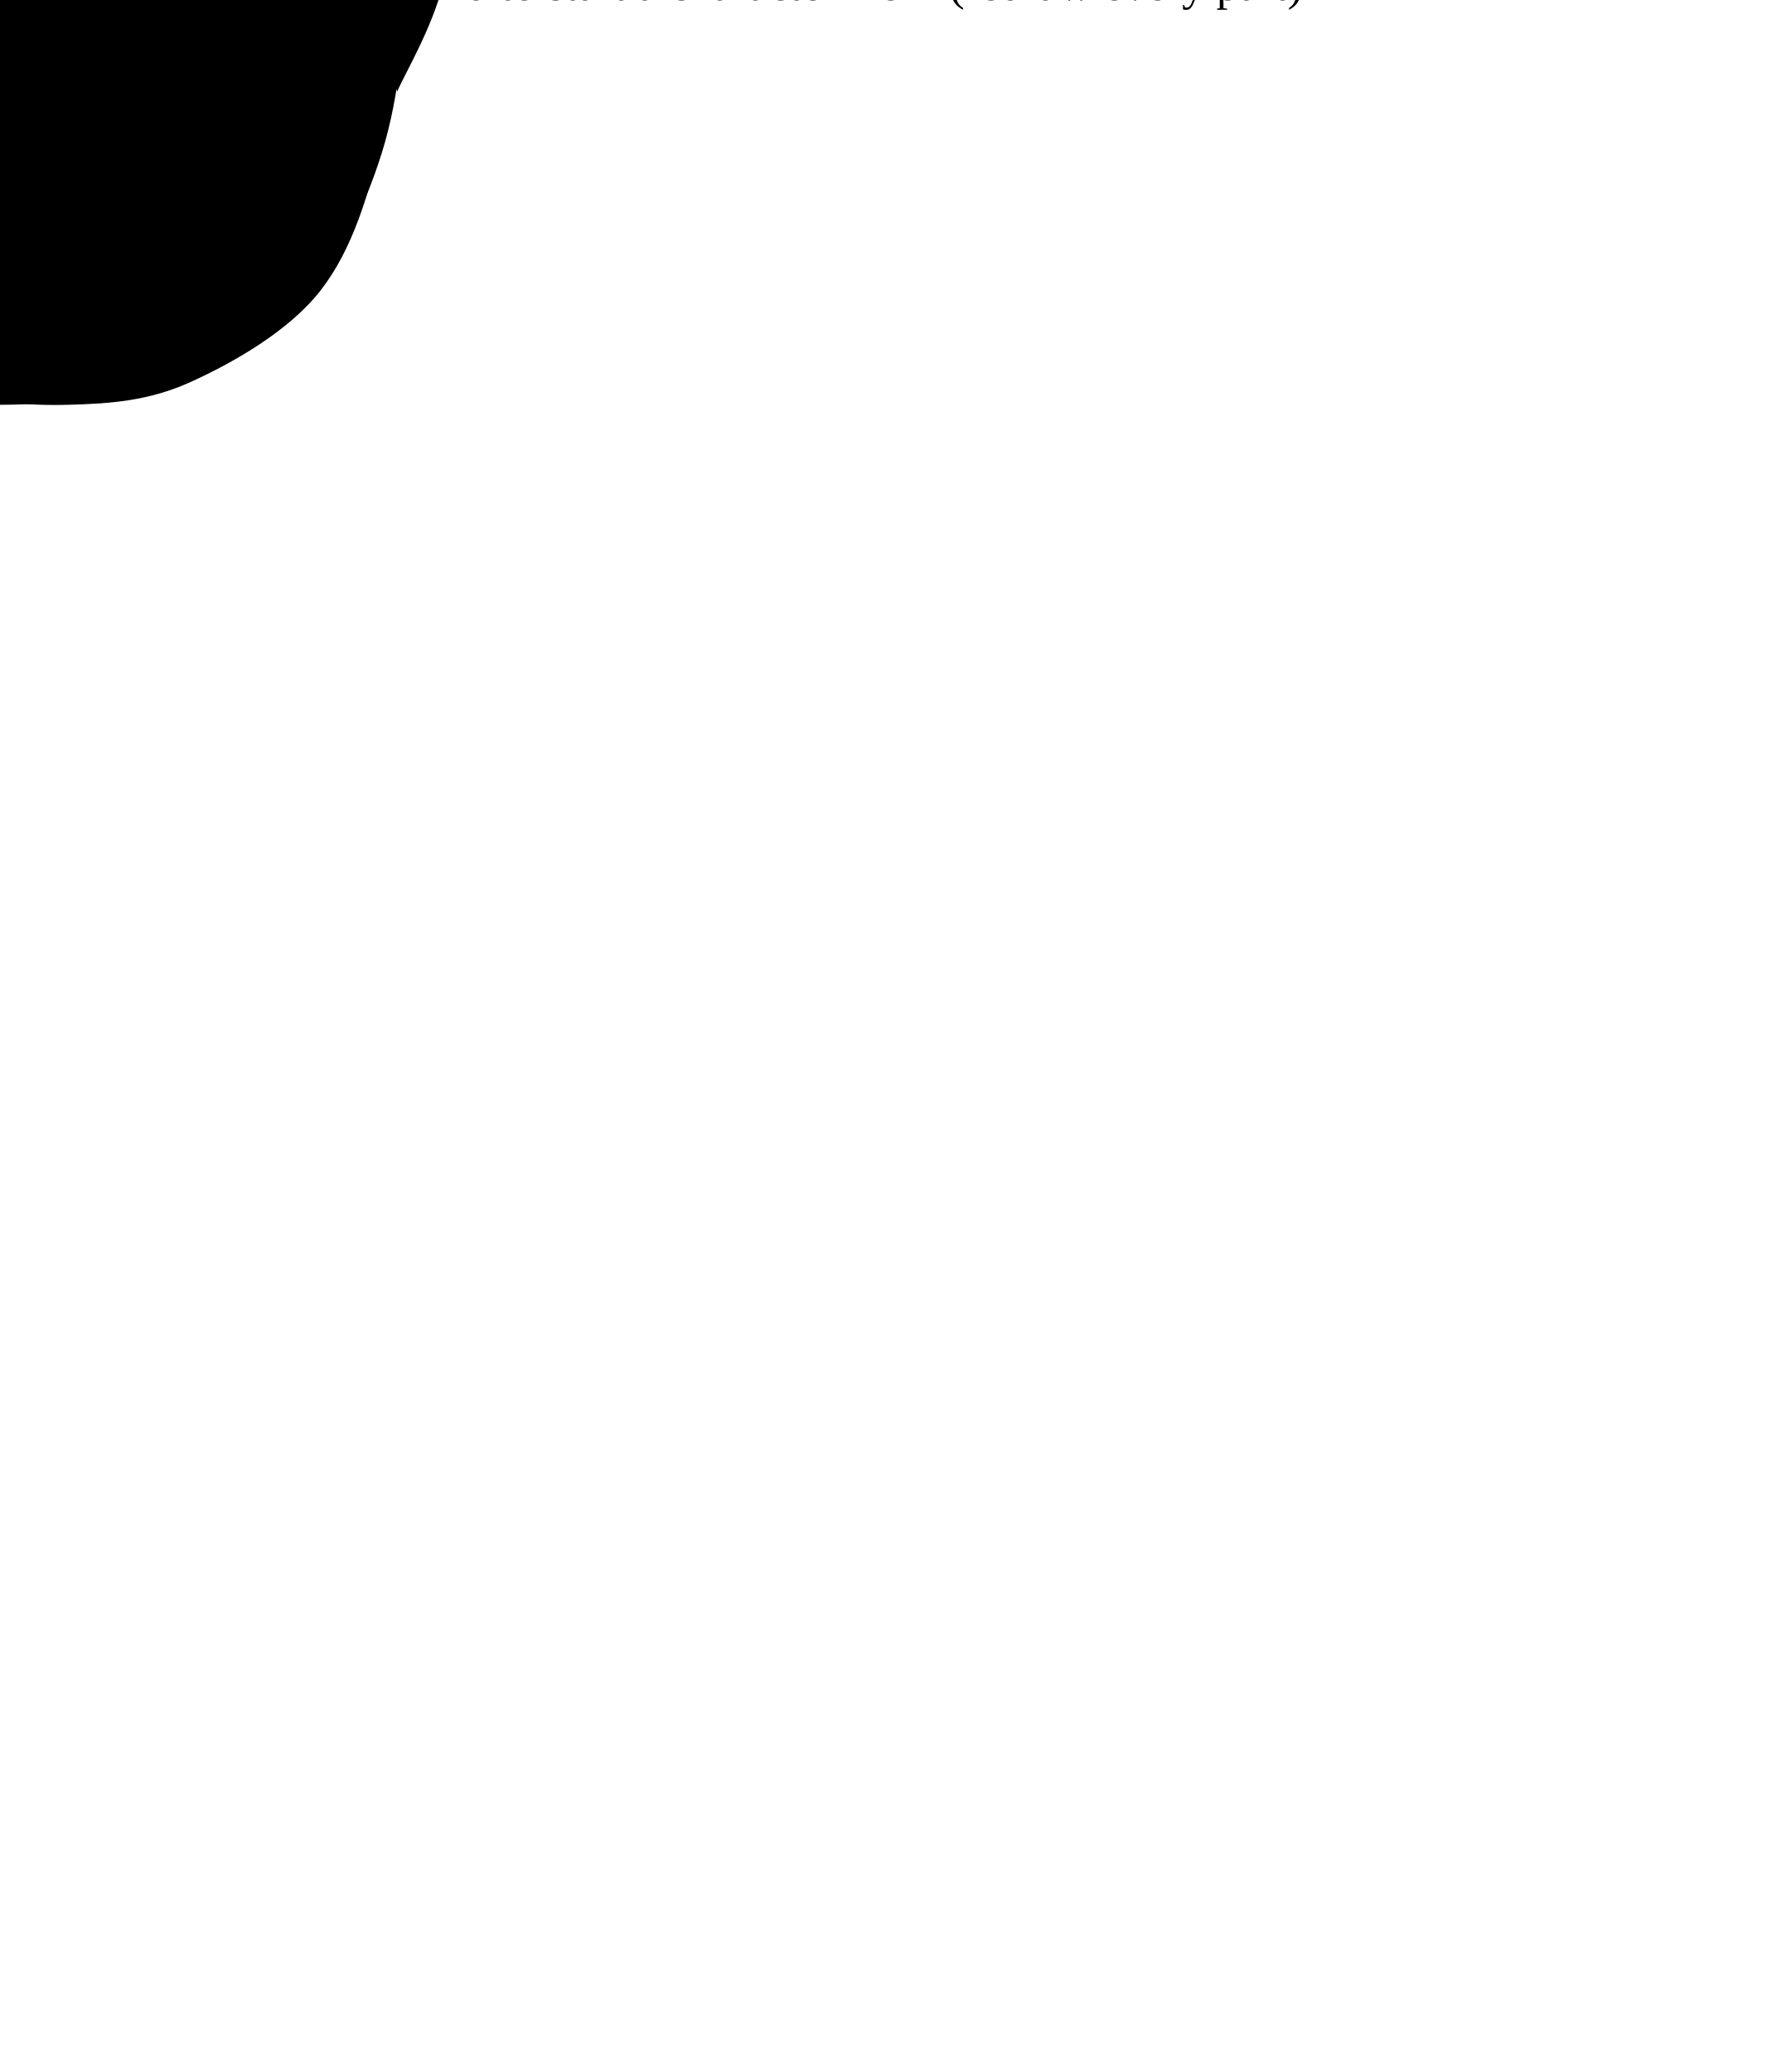
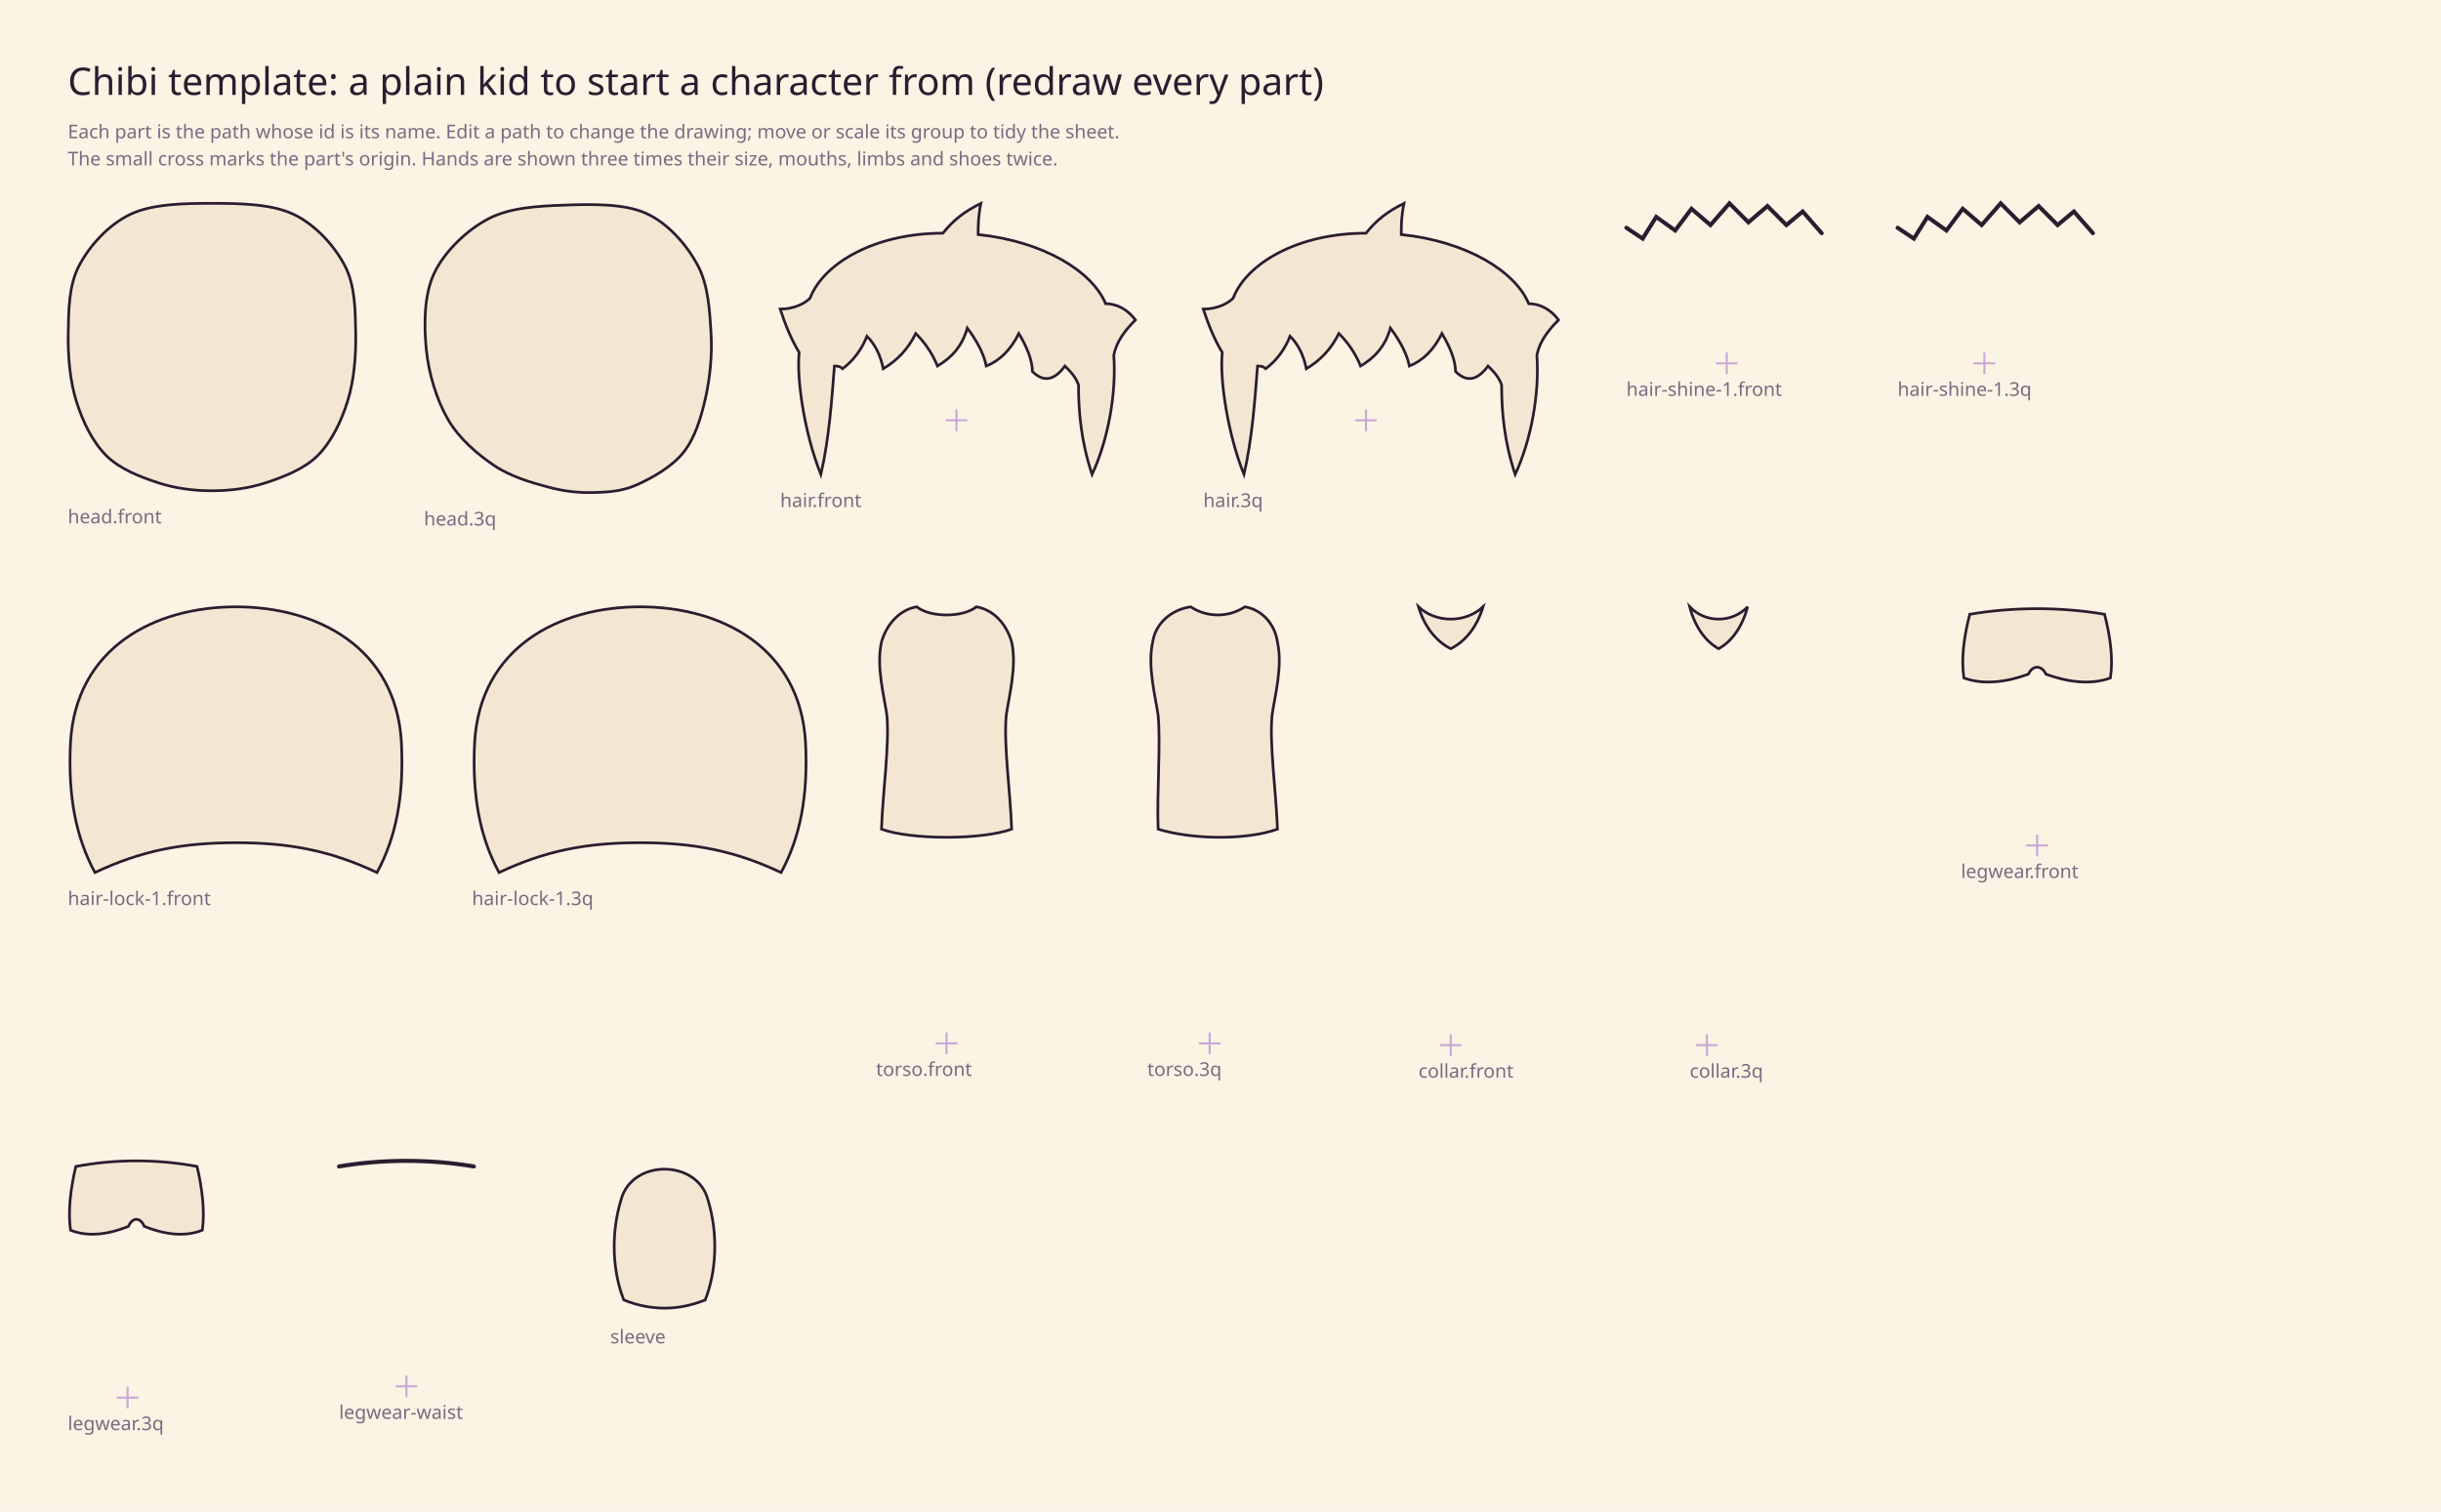
- <svg xmlns="http://www.w3.org/2000/svg">
-   <text>Chibi template: a plain kid to start a character from (redraw every part)</text>
-   <path id="head.front" d="M0 -106 C20 -106 43.7 -105.7 60 -98 C76.3 -90.3 90.3 -74.7 98 -60 C105.7 -45.3 105.7 -26.7 106 -10 C106.3 6.7 104.7 25 100 40 C95.3 55 88 70 78 80 C68 90 53 95.7 40 100 C27 104.3 13.3 106 0 106 C-13.3 106 -27 104.3 -40 100 C-53 95.7 -68 90 -78 80 C-88 70 -95.3 55 -100 40 C-104.7 25 -106.3 6.7 -106 -10 C-105.7 -26.7 -105.7 -45.3 -98 -60 C-90.3 -74.7 -76.3 -90.3 -60 -98 C-43.7 -105.7 -20 -106 0 -106 Z" />
-   <path id="head.3q" d="M-4 -106 C15.3 -106.7 39.7 -107.3 56 -100 C72.3 -92.7 86 -76.7 94 -62 C102 -47.3 103 -28.3 104 -12 C105 4.3 103.3 21.3 100 36 C96.7 50.7 92.3 65.3 84 76 C75.7 86.7 61 95 50 100 C39 105 29 105.7 18 106 C7 106.3 -3.7 105.3 -16 102 C-28.3 98.7 -43.7 94.3 -56 86 C-68.3 77.7 -81.7 66.3 -90 52 C-98.3 37.7 -104.3 18 -106 0 C-107.7 -18 -107.7 -40 -100 -56 C-92.3 -72 -76 -87.7 -60 -96 C-44 -104.3 -23.3 -105.3 -4 -106 Z" />
-   <path id="hair.front" d="M-96 26 C-98.3 21.7 -106.7 11 -110 0 C-113.3 -11 -116.3 -26 -116 -40 C-115.7 -54 -113.3 -71.4 -108 -84 C-102.7 -96.6 -94.7 -107.7 -84 -115.6 C-73.3 -123.5 -58 -127.6 -44 -131.2 C-30 -134.8 -14.7 -137.2 0 -137.2 C14.7 -137.2 30 -134.8 44 -131.2 C58 -127.6 73.3 -123.5 84 -115.6 C94.7 -107.7 102.7 -96.6 108 -84 C113.3 -71.4 115.7 -54 116 -40 C116.3 -26 113.3 -11 110 0 C106.7 11 98.3 21.7 96 26 C90 6 90 -6 90 -30 C90 -37.2 79 -42 68 -42 C58 -42 48 -54 48 -72 C48 -56.4 37.5 -46 27 -46 C16.5 -46 6 -58 6 -76 C6 -58 -5 -46 -16 -46 C-27 -46 -38 -56.4 -38 -72 C-38 -55.2 -50 -44 -62 -44 C-76 -44 -90 -38.4 -90 -30 C-90 -10 -92 -8 -92 2 C-92 14 -92 18 -96 26 Z" />
-   <path id="hair.3q" d="M-104 22 C-106.3 17.7 -115 7 -118 -4 C-121 -15 -123 -30 -122 -44 C-121 -58 -118 -75.7 -112 -88 C-106 -100.3 -97 -110.6 -86 -118 C-75 -125.4 -60.7 -129 -46 -132.4 C-31.3 -135.8 -14 -138.2 2 -138.4 C18 -138.6 35.3 -136.8 50 -133.6 C64.7 -130.4 79.3 -126.5 90 -119.2 C100.7 -111.9 108.7 -102.2 114 -90 C119.3 -77.8 121.7 -60.3 122 -46 C122.3 -31.7 119 -15.7 116 -4 C113 7.7 106 19.3 104 24 C98 4 100 -6 100 -30 C100 -37.2 91 -42 82 -42 C73 -42 64 -54 64 -72 C64 -56.4 55 -46 46 -46 C36 -46 26 -58 26 -76 C26 -58 16 -46 6 -46 C-5 -46 -16 -56.4 -16 -72 C-16 -55.2 -29 -44 -42 -44 C-71 -44 -100 -38.4 -100 -30 C-100 -10 -104 -10 -104 0 C-104 12 -100 14 -104 22 Z" />
-   <path id="hair-shine-1.front" d="M-72 -90 C-62 -104 -46 -114 -28 -118" />
-   <path id="hair-shine-1.3q" d="M-60 -90 C-50 -104 -34 -114 -16 -118" />
-   <path id="hair-shine-2.front" d="M20 -120 C38 -116 56 -108 68 -94" />
-   <path id="hair-shine-2.3q" d="M32 -122 C50 -118 68 -110 80 -96" />
-   <path id="torso.front" d="M-23.3 -434.9 C-9.3 -424 9.3 -424 23.3 -434.9 C39.6 -424 49 -391.6 51.3 -348.2 C53.7 -294 53.7 -250.6 51.3 -214.6 C23.3 -203.8 -23.3 -203.8 -51.3 -214.6 C-53.7 -250.6 -53.7 -294 -51.3 -348.2 C-49 -391.6 -39.6 -424 -23.3 -434.9 Z" />
-   <path id="torso.3q" d="M-14 -434.9 C-1.4 -424 15.4 -424 28 -434.9 C42.7 -424 51.1 -391.6 53.1 -348.2 C55.3 -294 55.3 -250.6 53.1 -214.6 C28 -203.8 -14 -203.8 -39.2 -214.6 C-41.3 -250.6 -41.3 -294 -39.2 -348.2 C-37 -391.6 -28.7 -424 -14 -434.9 Z" />
-   <path id="collar.front" d="M-25.7 -436.6 C-11.7 -420.4 11.7 -420.4 25.7 -436.6 C21 -416.9 11.7 -402.4 0 -395.1 C-11.7 -402.4 -21 -416.9 -25.7 -436.6 Z" />
-   <path id="collar.3q" d="M-13.7 -436.6 C-1.2 -420.4 19.9 -420.4 32.4 -436.6 C28.2 -416.9 19.9 -402.4 9.3 -395.1 C-1.2 -402.4 -9.6 -416.9 -13.7 -436.6 Z" />
-   <path id="legwear.front" d="M-53.7 -229.2 C-18.7 -236.8 18.7 -236.8 53.7 -229.2 C58.3 -206.2 60.7 -183.3 58.3 -164.3 C42 -156.7 23.3 -160.5 7 -168.1 C3.5 -177.7 -3.5 -177.7 -7 -168.1 C-23.3 -160.5 -42 -156.7 -58.3 -164.3 C-60.7 -183.3 -58.3 -206.2 -53.7 -229.2 Z" />
-   <path id="legwear.3q" d="M-41.3 -229.2 C-9.8 -236.8 23.8 -236.8 55.3 -229.2 C59.5 -206.2 61.6 -183.3 59.5 -164.3 C44.8 -156.7 28 -160.5 13.3 -168.1 C10.2 -177.7 3.9 -177.7 0.6 -168.1 C-14 -160.5 -30.8 -156.7 -45.5 -164.3 C-47.6 -183.3 -45.5 -206.2 -41.3 -229.2 Z" />
-   <path id="legwear-waist" d="M-53.7 -217.7 C-18.7 -225.3 18.7 -225.3 53.7 -217.7" />
-   <path id="sleeve" d="M-16.4 -7 C-17.6 17.4 -16.4 45.2 -15 73 C-5 79.9 5 79.9 15 73 C16.4 45.2 17.6 17.4 16.4 -7 C15 -24.4 -15 -24.4 -16.4 -7 Z" />
+ <svg xmlns="http://www.w3.org/2000/svg" width="1800" height="1114.9" viewBox="0 0 1800 1114.9">
+   <rect width="100%" height="100%" fill="#fbf3e4" />
+   <text x="50" y="70" font-family="sans-serif" font-size="28" fill="#2b1d2e">Chibi template: a plain kid to start a character from (redraw every part)</text>
+   <text x="50" y="102" font-family="sans-serif" font-size="14" fill="#7a6a80">Each part is the path whose id is its name. Edit a path to change the drawing; move or scale its group to tidy the sheet.</text>
+   <text x="50" y="122" font-family="sans-serif" font-size="14" fill="#7a6a80">The small cross marks the part's origin. Hands are shown three times their size, mouths, limbs and shoes twice.</text>
+   <g transform="translate(156.3 256) scale(1)">
+     <path d="M-8 0 H8 M0 -8 V8" stroke="#c9a7d6" stroke-width="1.5" vector-effect="non-scaling-stroke" />
+     <path id="head.front" d="M0 -106 C20 -106 43.7 -105.7 60 -98 C76.3 -90.3 90.3 -74.7 98 -60 C105.7 -45.3 105.7 -26.7 106 -10 C106.3 6.7 104.7 25 100 40 C95.3 55 88 70 78 80 C68 90 53 95.7 40 100 C27 104.3 13.3 106 0 106 C-13.3 106 -27 104.3 -40 100 C-53 95.7 -68 90 -78 80 C-88 70 -95.3 55 -100 40 C-104.7 25 -106.3 6.7 -106 -10 C-105.7 -26.7 -105.7 -45.3 -98 -60 C-90.3 -74.7 -76.3 -90.3 -60 -98 C-43.7 -105.7 -20 -106 0 -106 Z" fill="#f3e7d3" stroke="#2b1d2e" stroke-width="2" vector-effect="non-scaling-stroke" />
+   </g>
+   <text x="50" y="386" font-family="sans-serif" font-size="14" fill="#7a6a80">head.front</text>
+   <g transform="translate(420.3 257.3) scale(1)">
+     <path d="M-8 0 H8 M0 -8 V8" stroke="#c9a7d6" stroke-width="1.5" vector-effect="non-scaling-stroke" />
+     <path id="head.3q" d="M-4 -106 C15.3 -106.7 39.7 -107.3 56 -100 C72.3 -92.7 86 -76.7 94 -62 C102 -47.3 103 -28.3 104 -12 C105 4.3 103.3 21.3 100 36 C96.7 50.7 92.3 65.3 84 76 C75.7 86.7 61 95 50 100 C39 105 29 105.7 18 106 C7 106.3 -3.7 105.3 -16 102 C-28.3 98.7 -43.7 94.3 -56 86 C-68.3 77.7 -81.7 66.3 -90 52 C-98.3 37.7 -104.3 18 -106 0 C-107.7 -18 -107.7 -40 -100 -56 C-92.3 -72 -76 -87.7 -60 -96 C-44 -104.3 -23.3 -105.3 -4 -106 Z" fill="#f3e7d3" stroke="#2b1d2e" stroke-width="2" vector-effect="non-scaling-stroke" />
+   </g>
+   <text x="312.6" y="387.6" font-family="sans-serif" font-size="14" fill="#7a6a80">head.3q</text>
+   <g transform="translate(705.3001 310) scale(1)">
+     <path d="M-8 0 H8 M0 -8 V8" stroke="#c9a7d6" stroke-width="1.5" vector-effect="non-scaling-stroke" />
+     <path id="hair.front" d="M-100 40 C-112 10 -118 -30 -116 -50 C-122 -60 -126 -70 -130 -82 C-120 -82 -112 -86 -108 -90 C-98 -116 -60 -138 -10 -138 C-2 -148 6 -154 18 -160 C16 -150 16 -144 16 -137 C64 -132 100 -110 110 -86 C118 -86 126 -82 132 -74 C124 -66 118 -58 116 -48 C118 -20 112 14 100 40 C92 16 90 -6 90 -26 C88 -32 84 -36 80 -40 C74 -32 66 -26 56 -36 C56 -44 52 -54 46 -64 C40 -52 32 -44 22 -40 C20 -50 14 -60 8 -68 C4 -54 -4 -46 -14 -40 C-18 -50 -24 -58 -30 -64 C-36 -52 -44 -44 -54 -38 C-56 -48 -60 -56 -66 -62 C-70 -52 -76 -44 -84 -38 C-86 -40 -88 -40 -90 -40 C-92 -14 -94 14 -100 40 Z" fill="#f3e7d3" stroke="#2b1d2e" stroke-width="2" vector-effect="non-scaling-stroke" />
+   </g>
+   <text x="575.3" y="374" font-family="sans-serif" font-size="14" fill="#7a6a80">hair.front</text>
+   <g transform="translate(1007.3 310) scale(1)">
+     <path d="M-8 0 H8 M0 -8 V8" stroke="#c9a7d6" stroke-width="1.5" vector-effect="non-scaling-stroke" />
+     <path id="hair.3q" d="M-90 40 C-102 10 -108 -30 -106 -50 C-112 -60 -116 -70 -120 -82 C-110 -82 -102 -86 -98 -90 C-88 -116 -50 -138 0 -138 C8 -148 16 -154 28 -160 C26 -150 26 -144 26 -137 C74 -132 110 -110 120 -86 C128 -86 136 -82 142 -74 C134 -66 128 -58 126 -48 C128 -20 122 14 110 40 C102 16 100 -6 100 -26 C98 -32 94 -36 90 -40 C84 -32 76 -26 66 -36 C66 -44 62 -54 56 -64 C50 -52 42 -44 32 -40 C30 -50 24 -60 18 -68 C14 -54 6 -46 -4 -40 C-8 -50 -14 -58 -20 -64 C-26 -52 -34 -44 -44 -38 C-46 -48 -50 -56 -56 -62 C-60 -52 -66 -44 -74 -38 C-76 -40 -78 -40 -80 -40 C-82 -14 -84 14 -90 40 Z" fill="#f3e7d3" stroke="#2b1d2e" stroke-width="2" vector-effect="non-scaling-stroke" />
+   </g>
+   <text x="887.3" y="374" font-family="sans-serif" font-size="14" fill="#7a6a80">hair.3q</text>
+   <g transform="translate(1273.3 268) scale(1)">
+     <path d="M-8 0 H8 M0 -8 V8" stroke="#c9a7d6" stroke-width="1.5" vector-effect="non-scaling-stroke" />
+     <path id="hair-shine-1.front" d="M-74 -100 C-70 -97.333 -66 -94.667 -62 -92 C-58.667 -97.333 -55.333 -102.667 -52 -108 C-47.333 -104.667 -42.667 -101.333 -38 -98 C-34 -103.333 -30 -108.667 -26 -114 C-21.333 -110 -16.667 -106 -12 -102 C-7.333 -107.333 -2.667 -112.667 2 -118 C6.667 -113.333 11.333 -108.667 16 -104 C20.667 -108 25.333 -112 30 -116 C34.667 -111.333 39.333 -106.667 44 -102 C48 -105.333 52 -108.667 56 -112 C60.667 -106.667 65.333 -101.333 70 -96" fill="none" stroke="#2b1d2e" stroke-width="3" stroke-linecap="round" vector-effect="non-scaling-stroke" />
+   </g>
+   <text x="1199.3" y="292" font-family="sans-serif" font-size="14" fill="#7a6a80">hair-shine-1.front</text>
+   <g transform="translate(1463.3 268) scale(1)">
+     <path d="M-8 0 H8 M0 -8 V8" stroke="#c9a7d6" stroke-width="1.5" vector-effect="non-scaling-stroke" />
+     <path id="hair-shine-1.3q" d="M-64 -100 C-60 -97.333 -56 -94.667 -52 -92 C-48.667 -97.333 -45.333 -102.667 -42 -108 C-37.333 -104.667 -32.667 -101.333 -28 -98 C-24 -103.333 -20 -108.667 -16 -114 C-11.333 -110 -6.667 -106 -2 -102 C2.667 -107.333 7.333 -112.667 12 -118 C16.667 -113.333 21.333 -108.667 26 -104 C30.667 -108 35.333 -112 40 -116 C44.667 -111.333 49.333 -106.667 54 -102 C58 -105.333 62 -108.667 66 -112 C70.667 -106.667 75.333 -101.333 80 -96" fill="none" stroke="#2b1d2e" stroke-width="3" stroke-linecap="round" vector-effect="non-scaling-stroke" />
+   </g>
+   <text x="1399.3" y="292" font-family="sans-serif" font-size="14" fill="#7a6a80">hair-shine-1.3q</text>
+   <g transform="translate(174 587.6) scale(1)">
+     <path d="M-8 0 H8 M0 -8 V8" stroke="#c9a7d6" stroke-width="1.5" vector-effect="non-scaling-stroke" />
+     <path id="hair-lock-1.front" d="M0 -140 C60 -140 118 -110 122 -40 C124 0 118 30 104 56 C70 40 40 34 0 34 C-40 34 -70 40 -104 56 C-118 30 -124 0 -122 -40 C-118 -110 -60 -140 0 -140 Z" fill="#f3e7d3" stroke="#2b1d2e" stroke-width="2" vector-effect="non-scaling-stroke" />
+   </g>
+   <text x="50" y="667.6" font-family="sans-serif" font-size="14" fill="#7a6a80">hair-lock-1.front</text>
+   <g transform="translate(480 587.6) scale(1)">
+     <path d="M-8 0 H8 M0 -8 V8" stroke="#c9a7d6" stroke-width="1.5" vector-effect="non-scaling-stroke" />
+     <path id="hair-lock-1.3q" d="M-8 -140 C52 -140 110 -110 114 -40 C116 0 110 30 96 56 C62 40 32 34 -8 34 C-48 34 -78 40 -112 56 C-126 30 -132 0 -130 -40 C-126 -110 -68 -140 -8 -140 Z" fill="#f3e7d3" stroke="#2b1d2e" stroke-width="2" vector-effect="non-scaling-stroke" />
+   </g>
+   <text x="348" y="667.6" font-family="sans-serif" font-size="14" fill="#7a6a80">hair-lock-1.3q</text>
+   <g transform="translate(698 769.6) scale(1)">
+     <path d="M-8 0 H8 M0 -8 V8" stroke="#c9a7d6" stroke-width="1.5" vector-effect="non-scaling-stroke" />
+     <path id="torso.front" d="M-22 -322 C-12 -314 12 -314 22 -322 C34 -320 44 -310 48 -296 C52 -278 46 -256 44 -242 C42 -220 47 -186 48 -158 C26 -150 -26 -150 -48 -158 C-47 -186 -42 -220 -44 -242 C-46 -256 -52 -278 -48 -296 C-44 -310 -34 -320 -22 -322 Z" fill="#f3e7d3" stroke="#2b1d2e" stroke-width="2" vector-effect="non-scaling-stroke" />
+   </g>
+   <text x="646" y="793.6" font-family="sans-serif" font-size="14" fill="#7a6a80">torso.front</text>
+   <g transform="translate(892 769.6) scale(1)">
+     <path d="M-8 0 H8 M0 -8 V8" stroke="#c9a7d6" stroke-width="1.5" vector-effect="non-scaling-stroke" />
+     <path id="torso.3q" d="M-14 -322 C-2 -314 14 -314 26 -322 C38 -320 48 -310 50 -296 C54 -278 48 -256 46 -242 C44 -220 49 -186 50 -158 C28 -150 -12 -150 -38 -158 C-39 -186 -36 -220 -38 -242 C-40 -256 -46 -278 -42 -296 C-40 -310 -28 -320 -14 -322 Z" fill="#f3e7d3" stroke="#2b1d2e" stroke-width="2" vector-effect="non-scaling-stroke" />
+   </g>
+   <text x="846" y="793.6" font-family="sans-serif" font-size="14" fill="#7a6a80">torso.3q</text>
+   <g transform="translate(1069.8 770.9) scale(1)">
+     <path d="M-8 0 H8 M0 -8 V8" stroke="#c9a7d6" stroke-width="1.5" vector-effect="non-scaling-stroke" />
+     <path id="collar.front" d="M-23.8 -323.3 C-10.8 -311.2 10.8 -311.2 23.8 -323.3 C19.4 -308.6 10.8 -297.8 0 -292.4 C-10.8 -297.8 -19.4 -308.6 -23.8 -323.3 Z" fill="#f3e7d3" stroke="#2b1d2e" stroke-width="2" vector-effect="non-scaling-stroke" />
+   </g>
+   <text x="1046" y="794.9" font-family="sans-serif" font-size="14" fill="#7a6a80">collar.front</text>
+   <g transform="translate(1258.7 770.9) scale(1)">
+     <path d="M-8 0 H8 M0 -8 V8" stroke="#c9a7d6" stroke-width="1.5" vector-effect="non-scaling-stroke" />
+     <path id="collar.3q" d="M-12.7 -323.3 C-1.1 -311.2 18.4 -311.2 30 -323.3 C26.1 -308.6 18.4 -297.8 8.6 -292.4 C-1.1 -297.8 -8.9 -308.6 -12.7 -323.3 Z" fill="#f3e7d3" stroke="#2b1d2e" stroke-width="2" vector-effect="non-scaling-stroke" />
+   </g>
+   <text x="1246" y="794.9" font-family="sans-serif" font-size="14" fill="#7a6a80">collar.3q</text>
+   <g transform="translate(1502.2 623.6) scale(1)">
+     <path d="M-8 0 H8 M0 -8 V8" stroke="#c9a7d6" stroke-width="1.5" vector-effect="non-scaling-stroke" />
+     <path id="legwear.front" d="M-49.7 -170.5 C-17.3 -176 17.3 -176 49.7 -170.5 C54 -153.9 56.2 -137.3 54 -123.5 C38.9 -118 21.6 -120.8 6.5 -126.3 C3.2 -133.2 -3.2 -133.2 -6.5 -126.3 C-21.6 -120.8 -38.9 -118 -54 -123.5 C-56.2 -137.3 -54 -153.9 -49.7 -170.5 Z" fill="#f3e7d3" stroke="#2b1d2e" stroke-width="2" vector-effect="non-scaling-stroke" />
+   </g>
+   <text x="1446" y="647.6" font-family="sans-serif" font-size="14" fill="#7a6a80">legwear.front</text>
+   <g transform="translate(94.1 1030.9) scale(1)">
+     <path d="M-8 0 H8 M0 -8 V8" stroke="#c9a7d6" stroke-width="1.5" vector-effect="non-scaling-stroke" />
+     <path id="legwear.3q" d="M-38.2 -170.5 C-9.1 -176 22 -176 51.2 -170.5 C55.1 -153.9 57 -137.3 55.1 -123.5 C41.5 -118 25.9 -120.8 12.3 -126.3 C9.4 -133.2 3.6 -133.2 0.6 -126.3 C-13 -120.8 -28.5 -118 -42.1 -123.5 C-44.1 -137.3 -42.1 -153.9 -38.2 -170.5 Z" fill="#f3e7d3" stroke="#2b1d2e" stroke-width="2" vector-effect="non-scaling-stroke" />
+   </g>
+   <text x="50" y="1054.9" font-family="sans-serif" font-size="14" fill="#7a6a80">legwear.3q</text>
+   <g transform="translate(299.7 1022.6) scale(1)">
+     <path d="M-8 0 H8 M0 -8 V8" stroke="#c9a7d6" stroke-width="1.5" vector-effect="non-scaling-stroke" />
+     <path id="legwear-waist" d="M-49.7 -162.2 C-17.3 -167.7 17.3 -167.7 49.7 -162.2" fill="none" stroke="#2b1d2e" stroke-width="3" stroke-linecap="round" vector-effect="non-scaling-stroke" />
+   </g>
+   <text x="250" y="1046.6" font-family="sans-serif" font-size="14" fill="#7a6a80">legwear-waist</text>
+   <g transform="translate(490 894.9) scale(2)">
+     <path d="M-8 0 H8 M0 -8 V8" stroke="#c9a7d6" stroke-width="1.5" vector-effect="non-scaling-stroke" />
+     <path id="sleeve" d="M-16 -5 C-20 8 -19 22 -15 32 C-5 36 5 36 15 32 C19 22 20 8 16 -5 C12 -20 -12 -20 -16 -5 Z" fill="#f3e7d3" stroke="#2b1d2e" stroke-width="2" vector-effect="non-scaling-stroke" />
+   </g>
+   <text x="450" y="990.9" font-family="sans-serif" font-size="14" fill="#7a6a80">sleeve</text>
</svg>
